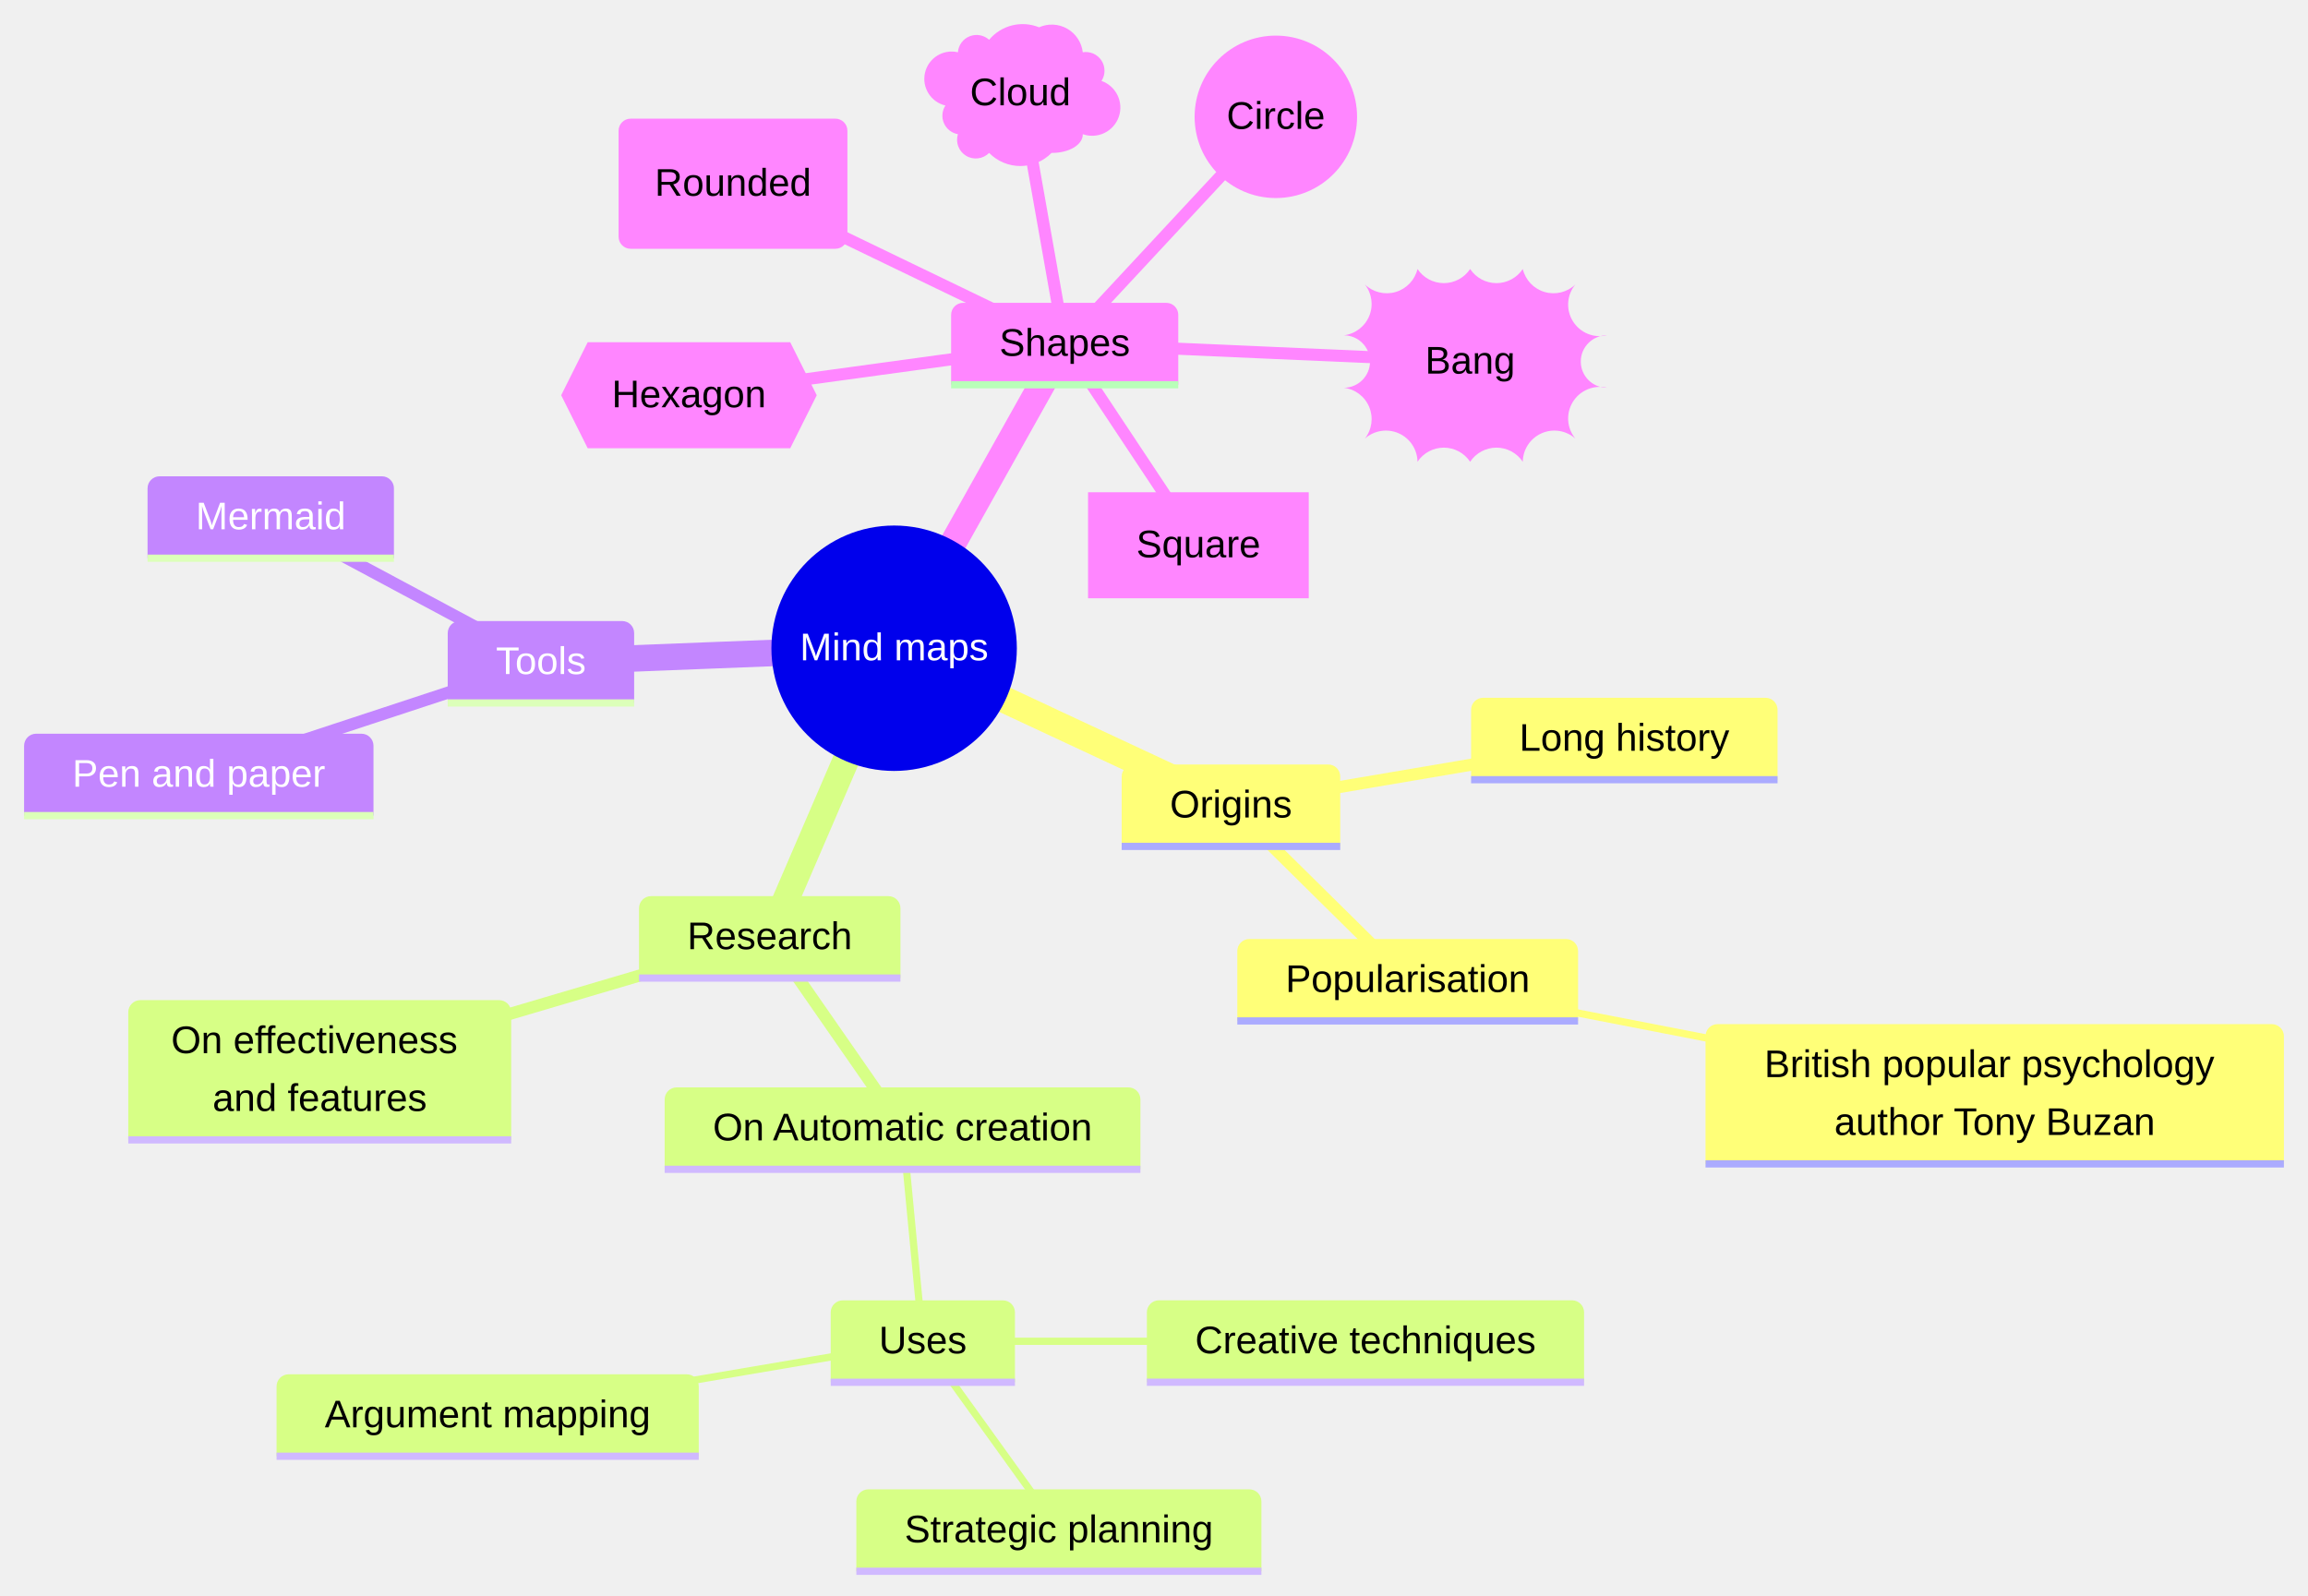
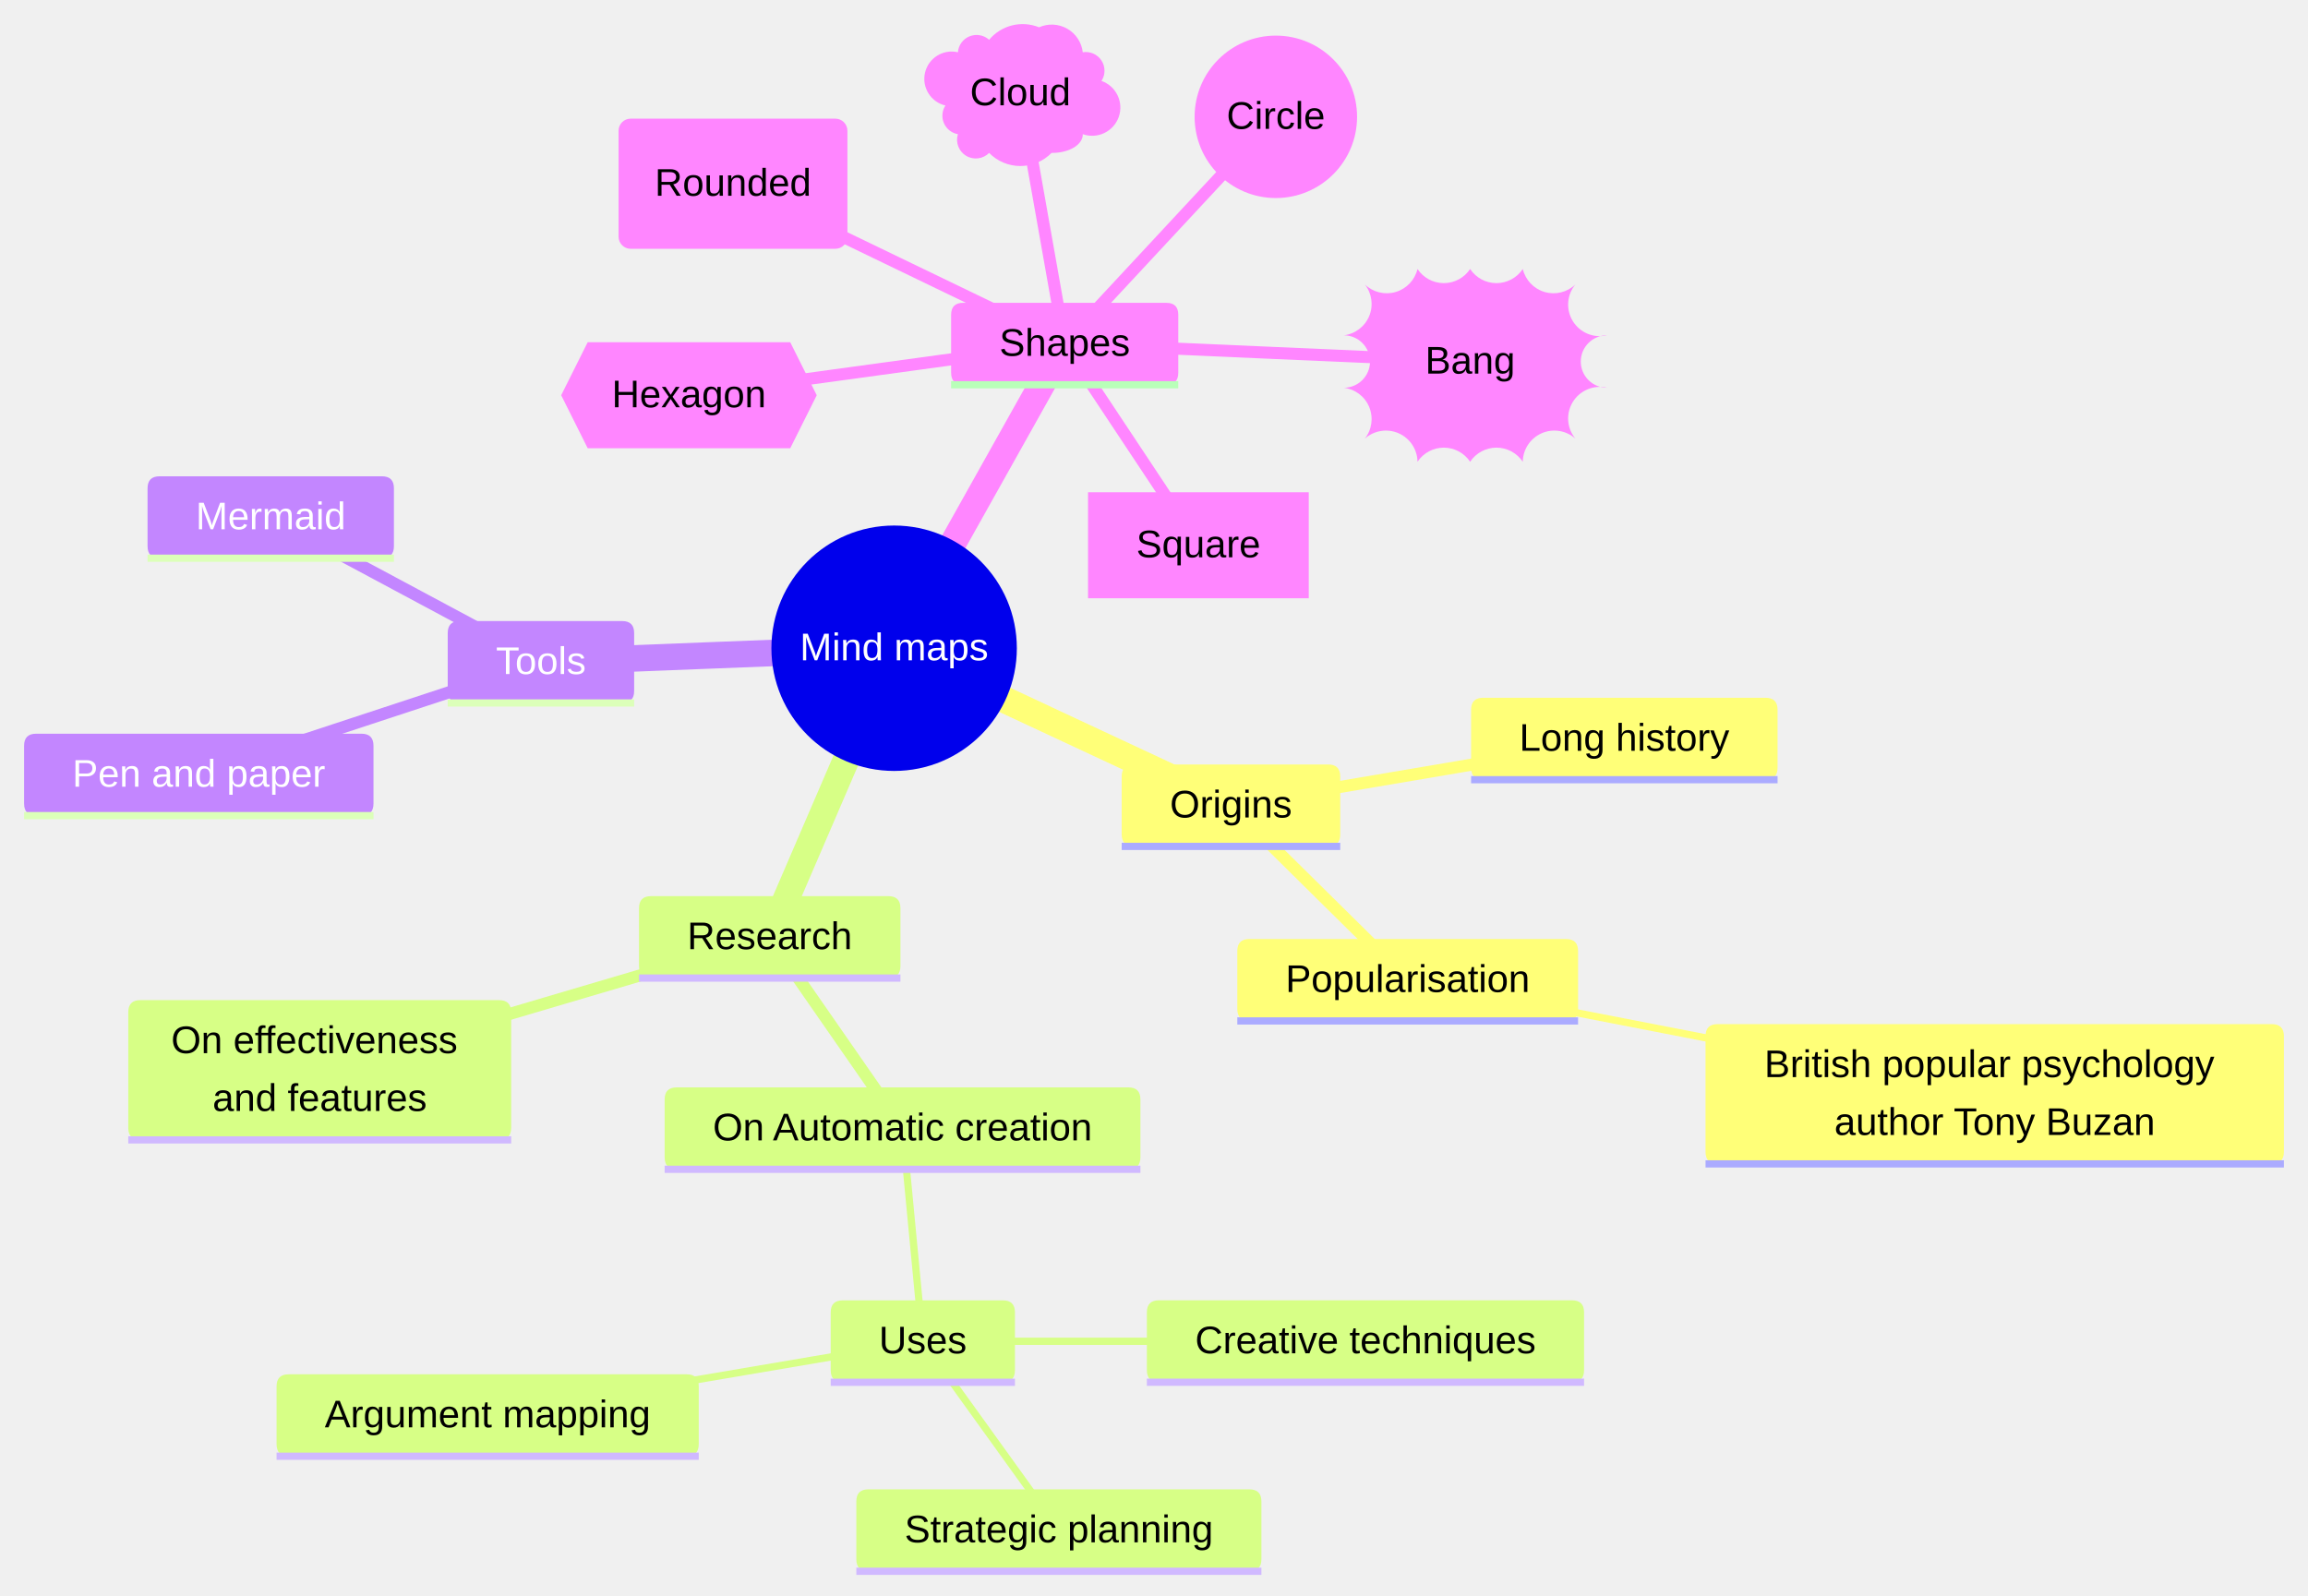
<svg xmlns="http://www.w3.org/2000/svg" id="my-svg" width="100%" class="mindmap" style="max-width: 957.731px; background-color: white;" viewBox="5 5.763 957.731 662.104" role="graphics-document document" aria-roledescription="mindmap">
  <style>#my-svg{font-family:"trebuchet ms", verdana, arial, sans-serif;font-size:16px;}#my-svg text{font-family:"trebuchet ms", verdana, arial, sans-serif;}</style>
  <g>
    <g class="mindmap-edges">
      <path class="edge section-edge-0 edge-depth-1" d="M389.621,281.138L399.003,285.517C408.386,289.897,427.15,298.656,445.915,307.415C464.68,316.174,483.444,324.933,492.827,329.312L502.209,333.692" fill="none" stroke="hsl(60, 100%, 73.529%)" stroke-width="11" />
      <path class="edge section-edge-0 edge-depth-3" d="M530.59,337.528L541.728,335.639C552.866,333.75,575.143,329.972,597.419,326.194C619.695,322.416,641.972,318.638,653.11,316.749L664.248,314.86" fill="none" stroke="hsl(60, 100%, 73.529%)" stroke-width="5" />
      <path class="edge section-edge-0 edge-depth-3" d="M526.473,350.577L530.806,354.856C535.138,359.136,543.803,367.694,552.467,376.252C561.132,384.81,569.797,393.368,574.129,397.648L578.461,401.927" fill="none" stroke="hsl(60, 100%, 73.529%)" stroke-width="5" />
      <path class="edge section-edge-0 edge-depth-5" d="M603.858,415.328L621.704,418.795C639.549,422.262,675.241,429.196,710.932,436.131C746.623,443.065,782.315,449.999,800.161,453.466L818.006,456.933" fill="none" stroke="hsl(60, 100%, 73.529%)" stroke-width="3" />
      <path class="edge section-edge-1 edge-depth-1" d="M370.096,288.57L366.783,296.265C363.47,303.959,356.844,319.347,350.218,334.736C343.592,350.124,336.966,365.513,333.652,373.207L330.339,380.902" fill="none" stroke="hsl(80, 100%, 76.275%)" stroke-width="11" />
      <path class="edge section-edge-1 edge-depth-3" d="M310.022,398.928L296.858,402.816C283.694,406.705,257.367,414.481,231.039,422.258C204.712,430.035,178.384,437.812,165.221,441.7L152.057,445.588" fill="none" stroke="hsl(80, 100%, 76.275%)" stroke-width="5" />
      <path class="edge section-edge-1 edge-depth-3" d="M332.962,407L336.129,411.56C339.296,416.12,345.629,425.241,351.962,434.362C358.295,443.482,364.629,452.603,367.795,457.163L370.962,461.724" fill="none" stroke="hsl(80, 100%, 76.275%)" stroke-width="5" />
      <path class="edge section-edge-1 edge-depth-5" d="M380.94,488.977L381.405,493.854C381.869,498.731,382.799,508.484,383.728,518.238C384.657,527.992,385.586,537.745,386.051,542.622L386.516,547.499" fill="none" stroke="hsl(80, 100%, 76.275%)" stroke-width="3" />
      <path class="edge section-edge-1 edge-depth-7" d="M402.939,562.429L415.745,562.428C428.552,562.426,454.166,562.422,479.779,562.419C505.393,562.416,531.007,562.412,543.813,562.411L556.62,562.409" fill="none" stroke="hsl(80, 100%, 76.275%)" stroke-width="3" />
      <path class="edge section-edge-1 edge-depth-7" d="M396.701,574.606L399.945,579.113C403.189,583.62,409.677,592.635,416.164,601.649C422.652,610.663,429.14,619.678,432.384,624.185L435.628,628.692" fill="none" stroke="hsl(80, 100%, 76.275%)" stroke-width="3" />
      <path class="edge section-edge-1 edge-depth-7" d="M373.151,564.944L360.567,567.083C347.984,569.221,322.817,573.498,297.65,577.775C272.483,582.052,247.316,586.329,234.732,588.468L222.149,590.606" fill="none" stroke="hsl(80, 100%, 76.275%)" stroke-width="3" />
      <path class="edge section-edge-2 edge-depth-1" d="M361.04,275.377L351.325,275.756C341.61,276.134,322.18,276.891,302.75,277.648C283.32,278.405,263.89,279.162,254.174,279.541L244.459,279.92" fill="none" stroke="hsl(270, 100%, 76.275%)" stroke-width="11" />
      <path class="edge section-edge-2 edge-depth-3" d="M215.224,285.196L205.767,288.311C196.31,291.425,177.396,297.655,158.481,303.884C139.567,310.113,120.653,316.343,111.196,319.457L101.739,322.572" fill="none" stroke="hsl(270, 100%, 76.275%)" stroke-width="5" />
      <path class="edge section-edge-2 edge-depth-3" d="M216.249,273.42L209.109,269.594C201.969,265.769,187.69,258.118,173.41,250.467C159.13,242.817,144.85,235.166,137.711,231.34L130.571,227.515" fill="none" stroke="hsl(270, 100%, 76.275%)" stroke-width="5" />
      <path class="edge section-edge-3 edge-depth-1" d="M383.36,261.707L388.036,253.358C392.713,245.01,402.066,228.313,411.419,211.616C420.772,194.92,430.126,178.223,434.802,169.875L439.479,161.526" fill="none" stroke="hsl(300, 100%, 76.275%)" stroke-width="11" />
      <path class="edge section-edge-3 edge-depth-3" d="M455.103,160.939L458.344,165.824C461.585,170.709,468.068,180.478,474.55,190.248C481.033,200.018,487.515,209.788,490.756,214.673L493.998,219.558" fill="none" stroke="hsl(300, 100%, 76.275%)" stroke-width="5" />
      <path class="edge section-edge-3 edge-depth-3" d="M433.301,141.92L424.082,137.471C414.863,133.022,396.424,124.124,377.986,115.226C359.548,106.328,341.11,97.429,331.891,92.98L322.672,88.531" fill="none" stroke="hsl(300, 100%, 76.275%)" stroke-width="5" />
      <path class="edge section-edge-3 edge-depth-3" d="M461.795,149.096L473.318,149.6C484.84,150.105,507.885,151.113,530.929,152.122C553.974,153.131,577.019,154.14,588.541,154.644L600.064,155.149" fill="none" stroke="hsl(300, 100%, 76.275%)" stroke-width="5" />
      <path class="edge section-edge-3 edge-depth-3" d="M444.195,133.669L443.097,127.465C441.998,121.262,439.802,108.854,437.605,96.446C435.409,84.038,433.212,71.63,432.114,65.426L431.016,59.222" fill="none" stroke="hsl(300, 100%, 76.275%)" stroke-width="5" />
      <path class="edge section-edge-3 edge-depth-3" d="M431.948,150.475L421.432,151.915C410.916,153.356,389.884,156.236,368.852,159.117C347.82,161.998,326.787,164.878,316.271,166.318L305.755,167.759" fill="none" stroke="hsl(300, 100%, 76.275%)" stroke-width="5" />
      <path class="edge section-edge-3 edge-depth-3" d="M457.026,137.457L462.625,131.438C468.223,125.419,479.421,113.382,490.618,101.344C501.815,89.307,513.012,77.269,518.611,71.25L524.209,65.232" fill="none" stroke="hsl(300, 100%, 76.275%)" stroke-width="5" />
    </g>
    <g class="mindmap-nodes">
      <g class="mindmap-node section-root">
        <circle cx="376.029" cy="274.793" r="50.924" fill="hsl(240, 100%, 46.275%)" stroke="none" />
        <text x="376.029" y="279.793" text-anchor="middle" font-size="16" fill="#ffffff">Mind maps</text>
      </g>
      <g class="mindmap-node section-0">
-         <path class="node-bkg node-no-border" d="M470.457,357.036L470.457,328.036C470.457,325.275,472.696,323.036,475.457,323.036L556.145,323.036C558.906,323.036,561.145,325.275,561.145,328.036L561.145,357.036Z" fill="hsl(60, 100%, 73.529%)" stroke="none" />
-         <path d="M470.457,357.036L561.145,357.036" fill="none" stroke="hsl(240, 100%, 83.529%)" stroke-width="3" />
+         <path class="node-bkg node-no-border" d="M470.457,352.036L470.457,328.036C470.457,324.703,472.124,323.036,475.457,323.036L556.145,323.036C559.478,323.036,561.145,324.703,561.145,328.036L561.145,352.036C561.145,355.37,559.478,357.036,556.145,357.036L475.457,357.036C472.124,357.036,470.457,355.37,470.457,352.036Z" fill="hsl(60, 100%, 73.529%)" stroke="none" />
+         <line x1="470.457" y1="357.036" x2="561.145" y2="357.036" fill="none" stroke="hsl(240, 100%, 83.529%)" stroke-width="3" />
        <text x="515.801" y="345.036" text-anchor="middle" font-size="16" fill="#000000">Origins</text>
      </g>
      <g class="mindmap-node section-0">
-         <path class="node-bkg node-no-border" d="M615.451,329.351L615.451,300.351C615.451,297.59,617.689,295.351,620.451,295.351L737.623,295.351C740.384,295.351,742.623,297.59,742.623,300.351L742.623,329.351Z" fill="hsl(60, 100%, 73.529%)" stroke="none" />
-         <path d="M615.451,329.351L742.623,329.351" fill="none" stroke="hsl(240, 100%, 83.529%)" stroke-width="3" />
+         <path class="node-bkg node-no-border" d="M615.451,324.351L615.451,300.351C615.451,297.018,617.117,295.351,620.451,295.351L737.623,295.351C740.956,295.351,742.623,297.018,742.623,300.351L742.623,324.351C742.623,327.685,740.956,329.351,737.623,329.351L620.451,329.351C617.117,329.351,615.451,327.685,615.451,324.351Z" fill="hsl(60, 100%, 73.529%)" stroke="none" />
+         <line x1="615.451" y1="329.351" x2="742.623" y2="329.351" fill="none" stroke="hsl(240, 100%, 83.529%)" stroke-width="3" />
        <text x="679.037" y="317.351" text-anchor="middle" font-size="16" fill="#000000">Long history</text>
      </g>
      <g class="mindmap-node section-0">
-         <path class="node-bkg node-no-border" d="M518.43,429.468L518.43,400.468C518.43,397.706,520.669,395.468,523.43,395.468L654.836,395.468C657.598,395.468,659.836,397.706,659.836,400.468L659.836,429.468Z" fill="hsl(60, 100%, 73.529%)" stroke="none" />
-         <path d="M518.43,429.468L659.836,429.468" fill="none" stroke="hsl(240, 100%, 83.529%)" stroke-width="3" />
+         <path class="node-bkg node-no-border" d="M518.43,424.468L518.43,400.468C518.43,397.134,520.097,395.468,523.43,395.468L654.836,395.468C658.17,395.468,659.836,397.134,659.836,400.468L659.836,424.468C659.836,427.801,658.17,429.468,654.836,429.468L523.43,429.468C520.097,429.468,518.43,427.801,518.43,424.468Z" fill="hsl(60, 100%, 73.529%)" stroke="none" />
+         <line x1="518.43" y1="429.468" x2="659.836" y2="429.468" fill="none" stroke="hsl(240, 100%, 83.529%)" stroke-width="3" />
        <text x="589.133" y="417.468" text-anchor="middle" font-size="16" fill="#000000">Popularisation</text>
      </g>
      <g class="mindmap-node section-0">
-         <path class="node-bkg node-no-border" d="M712.731,488.794L712.731,435.794C712.731,433.032,714.969,430.794,717.731,430.794L947.731,430.794C950.492,430.794,952.731,433.032,952.731,435.794L952.731,488.794Z" fill="hsl(60, 100%, 73.529%)" stroke="none" />
-         <path d="M712.731,488.794L952.731,488.794" fill="none" stroke="hsl(240, 100%, 83.529%)" stroke-width="3" />
+         <path class="node-bkg node-no-border" d="M712.731,483.794L712.731,435.794C712.731,432.46,714.398,430.794,717.731,430.794L947.731,430.794C951.064,430.794,952.731,432.46,952.731,435.794L952.731,483.794C952.731,487.127,951.064,488.794,947.731,488.794L717.731,488.794C714.398,488.794,712.731,487.127,712.731,483.794Z" fill="hsl(60, 100%, 73.529%)" stroke="none" />
+         <line x1="712.731" y1="488.794" x2="952.731" y2="488.794" fill="none" stroke="hsl(240, 100%, 83.529%)" stroke-width="3" />
        <text x="830.508" y="452.794" text-anchor="middle" font-size="16" fill="#000000">British popular psychology</text>
        <text x="832.731" y="476.794" text-anchor="middle" font-size="16" fill="#000000">author Tony Buzan</text>
      </g>
      <g class="mindmap-node section-1">
-         <path class="node-bkg node-no-border" d="M270.165,411.679L270.165,382.679C270.165,379.917,272.403,377.679,275.165,377.679L373.649,377.679C376.411,377.679,378.649,379.917,378.649,382.679L378.649,411.679Z" fill="hsl(80, 100%, 76.275%)" stroke="none" />
-         <path d="M270.165,411.679L378.649,411.679" fill="none" stroke="hsl(260, 100%, 86.275%)" stroke-width="3" />
+         <path class="node-bkg node-no-border" d="M270.165,406.679L270.165,382.679C270.165,379.345,271.832,377.679,275.165,377.679L373.649,377.679C376.983,377.679,378.649,379.345,378.649,382.679L378.649,406.679C378.649,410.012,376.983,411.679,373.649,411.679L275.165,411.679C271.832,411.679,270.165,410.012,270.165,406.679Z" fill="hsl(80, 100%, 76.275%)" stroke="none" />
+         <line x1="270.165" y1="411.679" x2="378.649" y2="411.679" fill="none" stroke="hsl(260, 100%, 86.275%)" stroke-width="3" />
        <text x="324.407" y="399.679" text-anchor="middle" font-size="16" fill="#000000">Research</text>
      </g>
      <g class="mindmap-node section-1">
-         <path class="node-bkg node-no-border" d="M58.226,478.838L58.226,425.838C58.226,423.076,60.465,420.838,63.226,420.838L212.117,420.838C214.878,420.838,217.117,423.076,217.117,425.838L217.117,478.838Z" fill="hsl(80, 100%, 76.275%)" stroke="none" />
-         <path d="M58.226,478.838L217.117,478.838" fill="none" stroke="hsl(260, 100%, 86.275%)" stroke-width="3" />
+         <path class="node-bkg node-no-border" d="M58.226,473.838L58.226,425.838C58.226,422.504,59.893,420.838,63.226,420.838L212.117,420.838C215.45,420.838,217.117,422.504,217.117,425.838L217.117,473.838C217.117,477.171,215.45,478.838,212.117,478.838L63.226,478.838C59.893,478.838,58.226,477.171,58.226,473.838Z" fill="hsl(80, 100%, 76.275%)" stroke="none" />
+         <line x1="58.226" y1="478.838" x2="217.117" y2="478.838" fill="none" stroke="hsl(260, 100%, 86.275%)" stroke-width="3" />
        <text x="137.671" y="442.838" text-anchor="middle" font-size="16" fill="#000000">
          <tspan x="137.671" y="442.838">On effectiveness</tspan>
          <tspan x="137.671" y="466.838">and features</tspan>
        </text>
      </g>
      <g class="mindmap-node section-1">
-         <path class="node-bkg node-no-border" d="M280.806,491.045L280.806,462.045C280.806,459.283,283.045,457.045,285.806,457.045L473.228,457.045C475.989,457.045,478.228,459.283,478.228,462.045L478.228,491.045Z" fill="hsl(80, 100%, 76.275%)" stroke="none" />
-         <path d="M280.806,491.045L478.228,491.045" fill="none" stroke="hsl(260, 100%, 86.275%)" stroke-width="3" />
+         <path class="node-bkg node-no-border" d="M280.806,486.045L280.806,462.045C280.806,458.711,282.473,457.045,285.806,457.045L473.228,457.045C476.561,457.045,478.228,458.711,478.228,462.045L478.228,486.045C478.228,489.378,476.561,491.045,473.228,491.045L285.806,491.045C282.473,491.045,280.806,489.378,280.806,486.045Z" fill="hsl(80, 100%, 76.275%)" stroke="none" />
+         <line x1="280.806" y1="491.045" x2="478.228" y2="491.045" fill="none" stroke="hsl(260, 100%, 86.275%)" stroke-width="3" />
        <text x="379.517" y="479.045" text-anchor="middle" font-size="16" fill="#000000">On Automatic creation</text>
      </g>
      <g class="mindmap-node section-1">
-         <path class="node-bkg node-no-border" d="M349.712,579.431L349.712,550.431C349.712,547.67,351.951,545.431,354.712,545.431L421.165,545.431C423.927,545.431,426.165,547.67,426.165,550.431L426.165,579.431Z" fill="hsl(80, 100%, 76.275%)" stroke="none" />
-         <path d="M349.712,579.431L426.165,579.431" fill="none" stroke="hsl(260, 100%, 86.275%)" stroke-width="3" />
+         <path class="node-bkg node-no-border" d="M349.712,574.431L349.712,550.431C349.712,547.098,351.379,545.431,354.712,545.431L421.165,545.431C424.498,545.431,426.165,547.098,426.165,550.431L426.165,574.431C426.165,577.765,424.498,579.431,421.165,579.431L354.712,579.431C351.379,579.431,349.712,577.765,349.712,574.431Z" fill="hsl(80, 100%, 76.275%)" stroke="none" />
+         <line x1="349.712" y1="579.431" x2="426.165" y2="579.431" fill="none" stroke="hsl(260, 100%, 86.275%)" stroke-width="3" />
        <text x="387.939" y="567.431" text-anchor="middle" font-size="16" fill="#000000">Uses</text>
      </g>
      <g class="mindmap-node section-1">
-         <path class="node-bkg node-no-border" d="M480.909,579.407L480.909,550.407C480.909,547.645,483.148,545.407,485.909,545.407L657.331,545.407C660.093,545.407,662.331,547.645,662.331,550.407L662.331,579.407Z" fill="hsl(80, 100%, 76.275%)" stroke="none" />
-         <path d="M480.909,579.407L662.331,579.407" fill="none" stroke="hsl(260, 100%, 86.275%)" stroke-width="3" />
+         <path class="node-bkg node-no-border" d="M480.909,574.407L480.909,550.407C480.909,547.074,482.576,545.407,485.909,545.407L657.331,545.407C660.664,545.407,662.331,547.074,662.331,550.407L662.331,574.407C662.331,577.74,660.664,579.407,657.331,579.407L485.909,579.407C482.576,579.407,480.909,577.74,480.909,574.407Z" fill="hsl(80, 100%, 76.275%)" stroke="none" />
+         <line x1="480.909" y1="579.407" x2="662.331" y2="579.407" fill="none" stroke="hsl(260, 100%, 86.275%)" stroke-width="3" />
        <text x="571.62" y="567.407" text-anchor="middle" font-size="16" fill="#000000">Creative techniques</text>
      </g>
      <g class="mindmap-node section-1">
-         <path class="node-bkg node-no-border" d="M360.343,657.867L360.343,628.867C360.343,626.105,362.582,623.867,365.343,623.867L523.437,623.867C526.198,623.867,528.437,626.105,528.437,628.867L528.437,657.867Z" fill="hsl(80, 100%, 76.275%)" stroke="none" />
-         <path d="M360.343,657.867L528.437,657.867" fill="none" stroke="hsl(260, 100%, 86.275%)" stroke-width="3" />
+         <path class="node-bkg node-no-border" d="M360.343,652.867L360.343,628.867C360.343,625.533,362.01,623.867,365.343,623.867L523.437,623.867C526.77,623.867,528.437,625.533,528.437,628.867L528.437,652.867C528.437,656.2,526.77,657.867,523.437,657.867L365.343,657.867C362.01,657.867,360.343,656.2,360.343,652.867Z" fill="hsl(80, 100%, 76.275%)" stroke="none" />
+         <line x1="360.343" y1="657.867" x2="528.437" y2="657.867" fill="none" stroke="hsl(260, 100%, 86.275%)" stroke-width="3" />
        <text x="444.39" y="645.867" text-anchor="middle" font-size="16" fill="#000000">Strategic planning</text>
      </g>
      <g class="mindmap-node section-1">
-         <path class="node-bkg node-no-border" d="M119.767,610.12L119.767,581.12C119.767,578.358,122.006,576.12,124.767,576.12L289.955,576.12C292.716,576.12,294.955,578.358,294.955,581.12L294.955,610.12Z" fill="hsl(80, 100%, 76.275%)" stroke="none" />
-         <path d="M119.767,610.12L294.955,610.12" fill="none" stroke="hsl(260, 100%, 86.275%)" stroke-width="3" />
+         <path class="node-bkg node-no-border" d="M119.767,605.12L119.767,581.12C119.767,577.786,121.434,576.12,124.767,576.12L289.955,576.12C293.288,576.12,294.955,577.786,294.955,581.12L294.955,605.12C294.955,608.453,293.288,610.12,289.955,610.12L124.767,610.12C121.434,610.12,119.767,608.453,119.767,605.12Z" fill="hsl(80, 100%, 76.275%)" stroke="none" />
+         <line x1="119.767" y1="610.12" x2="294.955" y2="610.12" fill="none" stroke="hsl(260, 100%, 86.275%)" stroke-width="3" />
        <text x="207.361" y="598.12" text-anchor="middle" font-size="16" fill="#000000">Argument mapping</text>
      </g>
      <g class="mindmap-node section-2">
-         <path class="node-bkg node-no-border" d="M190.791,297.504L190.791,268.504C190.791,265.742,193.03,263.504,195.791,263.504L263.15,263.504C265.912,263.504,268.15,265.742,268.15,268.504L268.15,297.504Z" fill="hsl(270, 100%, 76.275%)" stroke="none" />
-         <path d="M190.791,297.504L268.15,297.504" fill="none" stroke="hsl(90, 100%, 86.275%)" stroke-width="3" />
+         <path class="node-bkg node-no-border" d="M190.791,292.504L190.791,268.504C190.791,265.17,192.458,263.504,195.791,263.504L263.15,263.504C266.484,263.504,268.15,265.17,268.15,268.504L268.15,292.504C268.15,295.837,266.484,297.504,263.15,297.504L195.791,297.504C192.458,297.504,190.791,295.837,190.791,292.504Z" fill="hsl(270, 100%, 76.275%)" stroke="none" />
+         <line x1="190.791" y1="297.504" x2="268.15" y2="297.504" fill="none" stroke="hsl(90, 100%, 86.275%)" stroke-width="3" />
        <text x="229.471" y="285.504" text-anchor="middle" font-size="16" fill="#ffffff">Tools</text>
      </g>
      <g class="mindmap-node section-2">
-         <path class="node-bkg node-no-border" d="M15,344.264L15,315.264C15,312.503,17.239,310.264,20,310.264L154.984,310.264C157.746,310.264,159.984,312.503,159.984,315.264L159.984,344.264Z" fill="hsl(270, 100%, 76.275%)" stroke="none" />
-         <path d="M15,344.264L159.984,344.264" fill="none" stroke="hsl(90, 100%, 86.275%)" stroke-width="3" />
+         <path class="node-bkg node-no-border" d="M15,339.264L15,315.264C15,311.931,16.667,310.264,20,310.264L154.984,310.264C158.318,310.264,159.984,311.931,159.984,315.264L159.984,339.264C159.984,342.598,158.318,344.264,154.984,344.264L20,344.264C16.667,344.264,15,342.598,15,339.264Z" fill="hsl(270, 100%, 76.275%)" stroke="none" />
+         <line x1="15" y1="344.264" x2="159.984" y2="344.264" fill="none" stroke="hsl(90, 100%, 86.275%)" stroke-width="3" />
        <text x="87.492" y="332.264" text-anchor="middle" font-size="16" fill="#ffffff">Pen and paper</text>
      </g>
      <g class="mindmap-node section-2">
-         <path class="node-bkg node-no-border" d="M66.232,237.431L66.232,208.431C66.232,205.67,68.47,203.431,71.232,203.431L163.466,203.431C166.227,203.431,168.466,205.67,168.466,208.431L168.466,237.431Z" fill="hsl(270, 100%, 76.275%)" stroke="none" />
-         <path d="M66.232,237.431L168.466,237.431" fill="none" stroke="hsl(90, 100%, 86.275%)" stroke-width="3" />
+         <path class="node-bkg node-no-border" d="M66.232,232.431L66.232,208.431C66.232,205.098,67.898,203.431,71.232,203.431L163.466,203.431C166.799,203.431,168.466,205.098,168.466,208.431L168.466,232.431C168.466,235.764,166.799,237.431,163.466,237.431L71.232,237.431C67.898,237.431,66.232,235.764,66.232,232.431Z" fill="hsl(270, 100%, 76.275%)" stroke="none" />
+         <line x1="66.232" y1="237.431" x2="168.466" y2="237.431" fill="none" stroke="hsl(90, 100%, 86.275%)" stroke-width="3" />
        <text x="117.349" y="225.431" text-anchor="middle" font-size="16" fill="#ffffff">Mermaid</text>
      </g>
      <g class="mindmap-node section-3">
-         <path class="node-bkg node-no-border" d="M399.677,165.44L399.677,136.44C399.677,133.678,401.915,131.44,404.677,131.44L488.943,131.44C491.704,131.44,493.943,133.678,493.943,136.44L493.943,165.44Z" fill="hsl(300, 100%, 76.275%)" stroke="none" />
-         <path d="M399.677,165.44L493.943,165.44" fill="none" stroke="hsl(120, 100%, 86.275%)" stroke-width="3" />
+         <path class="node-bkg node-no-border" d="M399.677,160.44L399.677,136.44C399.677,133.106,401.344,131.44,404.677,131.44L488.943,131.44C492.276,131.44,493.943,133.106,493.943,136.44L493.943,160.44C493.943,163.773,492.276,165.44,488.943,165.44L404.677,165.44C401.344,165.44,399.677,163.773,399.677,160.44Z" fill="hsl(300, 100%, 76.275%)" stroke="none" />
+         <line x1="399.677" y1="165.44" x2="493.943" y2="165.44" fill="none" stroke="hsl(120, 100%, 86.275%)" stroke-width="3" />
        <text x="446.81" y="153.44" text-anchor="middle" font-size="16" fill="#000000">Shapes</text>
      </g>
      <g class="mindmap-node section-3">
        <rect x="456.494" y="210.057" width="91.594" height="44" fill="hsl(300, 100%, 76.275%)" stroke="none" />
        <text x="502.291" y="237.057" text-anchor="middle" font-size="16" fill="#000000">Square</text>
      </g>
      <g class="mindmap-node section-3 urgent">
        <rect x="261.687" y="55.012" width="94.953" height="54" rx="5" ry="5" fill="hsl(300, 100%, 76.275%)" stroke="none" />
        <text x="309.163" y="87.012" text-anchor="middle" font-size="16" fill="#000000">Rounded</text>
      </g>
      <g class="mindmap-node section-3">
        <path d="M571.362,123.805C574.749,127.069,579.626,128.267,584.141,126.945C588.656,125.622,592.115,121.981,593.205,117.405C595.634,121.065,599.734,123.266,604.127,123.266C608.52,123.266,612.621,121.065,615.049,117.405C617.477,121.065,621.578,123.266,625.971,123.266C630.364,123.266,634.465,121.065,636.893,117.405C637.983,121.981,641.443,125.622,645.957,126.945C650.472,128.267,655.349,127.069,658.737,123.805C655.14,128.142,654.718,134.293,657.689,139.081C660.661,143.869,666.359,146.222,671.843,144.925C665.834,144.925,660.963,149.796,660.963,155.805C660.963,161.813,665.834,166.685,671.843,166.685C666.359,165.387,660.661,167.74,657.689,172.528C654.718,177.316,655.14,183.467,658.737,187.805C654.907,184.379,649.429,183.507,644.725,185.574C640.021,187.641,636.959,192.267,636.893,197.405C634.465,193.744,630.364,191.543,625.971,191.543C621.578,191.543,617.477,193.744,615.049,197.405C612.621,193.744,608.52,191.543,604.127,191.543C599.734,191.543,595.634,193.744,593.205,197.405C593.14,192.267,590.078,187.641,585.373,185.574C580.669,183.507,575.191,184.379,571.362,187.805C574.293,184.081,574.986,179.066,573.174,174.687C571.363,170.309,567.329,167.249,562.624,166.685C568.633,166.685,573.504,161.813,573.504,155.805C573.504,149.796,568.633,144.925,562.624,144.925C567.329,144.36,571.363,141.301,573.174,136.922C574.986,132.543,574.293,127.528,571.362,123.805Z" fill="hsl(300, 100%, 76.275%)" stroke="none" />
        <text x="615.049" y="160.805" text-anchor="middle" font-size="16" fill="#000000">Bang</text>
      </g>
      <g class="mindmap-node section-3">
        <path d="M402.495,27.452C402.72,24.497,404.606,21.928,407.358,20.827C410.109,19.727,413.247,20.287,415.448,22.271C420.498,16.226,428.873,14.132,436.173,17.089C439.942,15.413,444.283,15.631,447.865,17.678C451.446,19.724,453.839,23.354,454.307,27.452C457.343,26.957,460.384,28.298,462.066,30.873C463.748,33.447,463.753,36.772,462.079,39.352C468.182,41.498,471.389,48.185,469.243,54.288C467.097,60.391,460.41,63.598,454.307,61.452C454.372,63.539,453.036,65.538,450.599,67C448.163,68.462,444.831,69.263,441.354,69.224C437.943,72.705,433.275,74.667,428.401,74.667C423.527,74.667,418.859,72.705,415.448,69.224C412.93,71.778,408.991,72.277,405.915,70.431C402.84,68.586,401.426,64.876,402.495,61.452C399.92,61.005,397.743,59.293,396.699,56.897C395.656,54.501,395.887,51.741,397.314,49.552C391.211,48.121,387.423,42.014,388.854,35.911C390.285,29.809,396.392,26.021,402.495,27.452Z" fill="hsl(300, 100%, 76.275%)" stroke="none" />
        <text x="428.401" y="49.452" text-anchor="middle" font-size="16" fill="#000000">Cloud</text>
      </g>
      <g class="mindmap-node section-3">
        <path d="M248.871,147.794L332.917,147.794L343.917,169.794L332.917,191.794L248.871,191.794L237.871,169.794Z" fill="hsl(300, 100%, 76.275%)" stroke="none" />
        <text x="290.894" y="174.794" text-anchor="middle" font-size="16" fill="#000000">Hexagon</text>
      </g>
      <g class="mindmap-node section-3">
        <circle cx="534.426" cy="54.249" r="33.707" fill="hsl(300, 100%, 76.275%)" stroke="none" />
        <text x="534.426" y="59.249" text-anchor="middle" font-size="16" fill="#000000">Circle</text>
      </g>
    </g>
  </g>
</svg>
